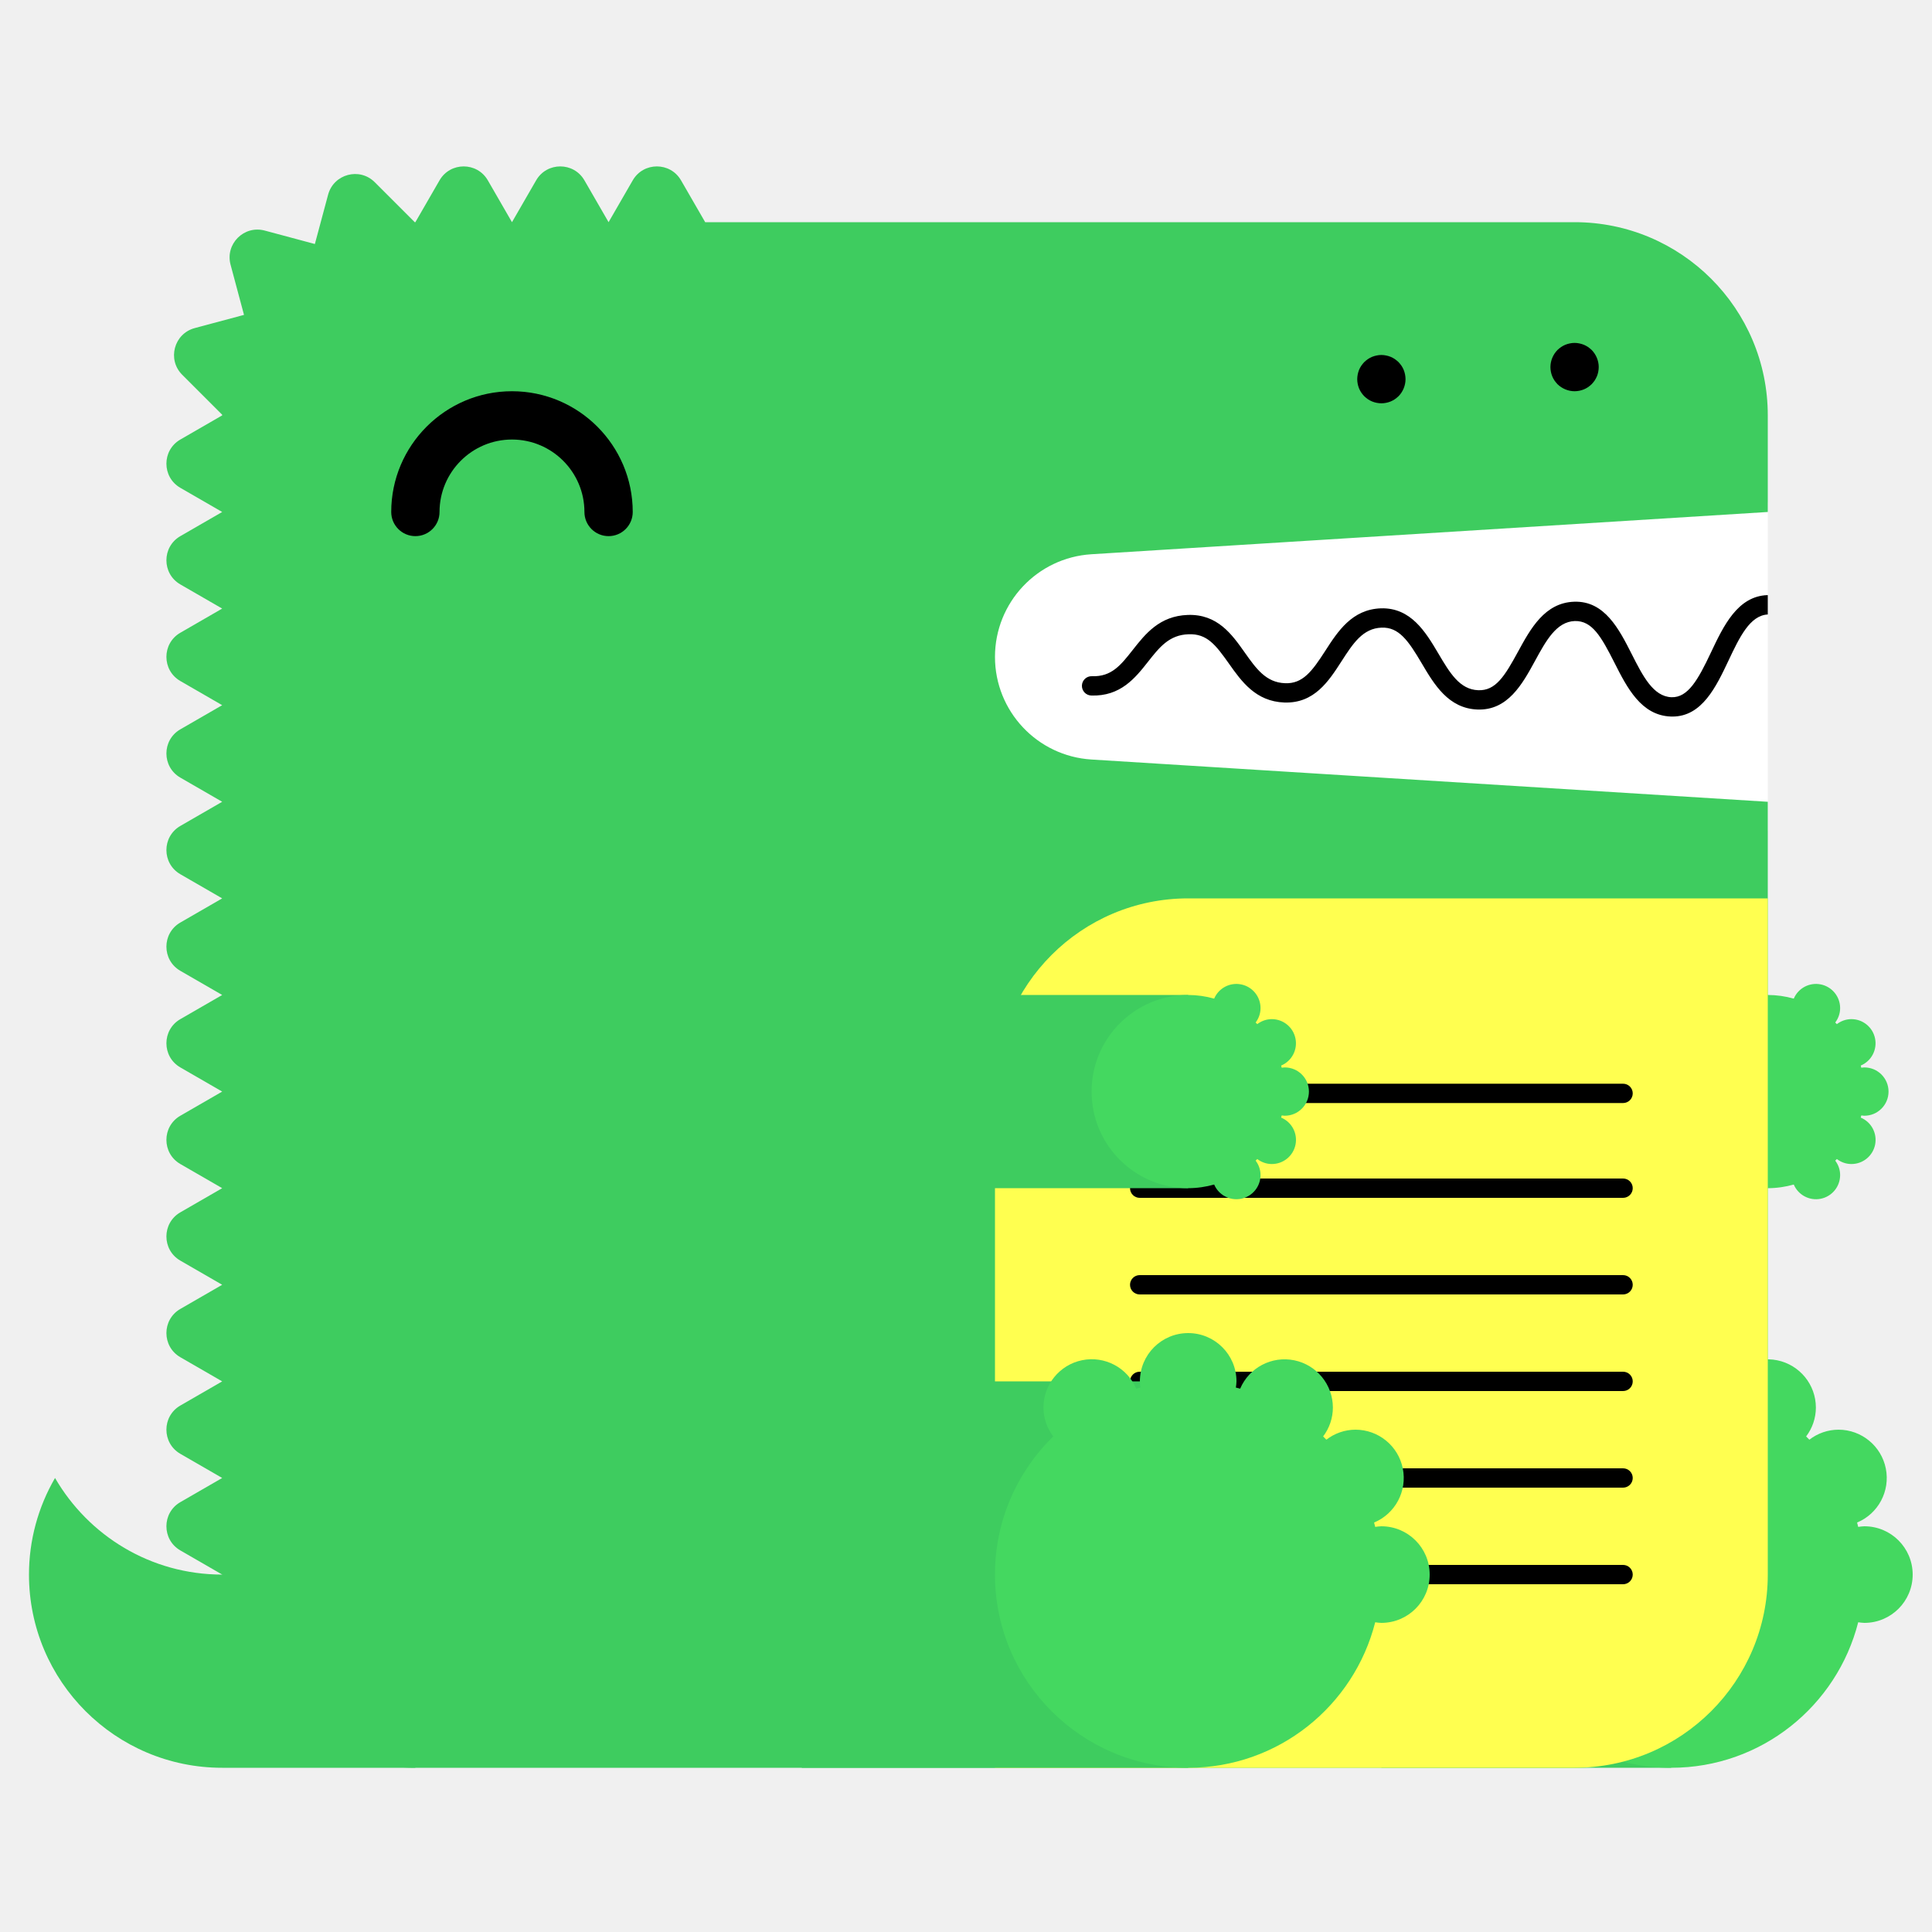
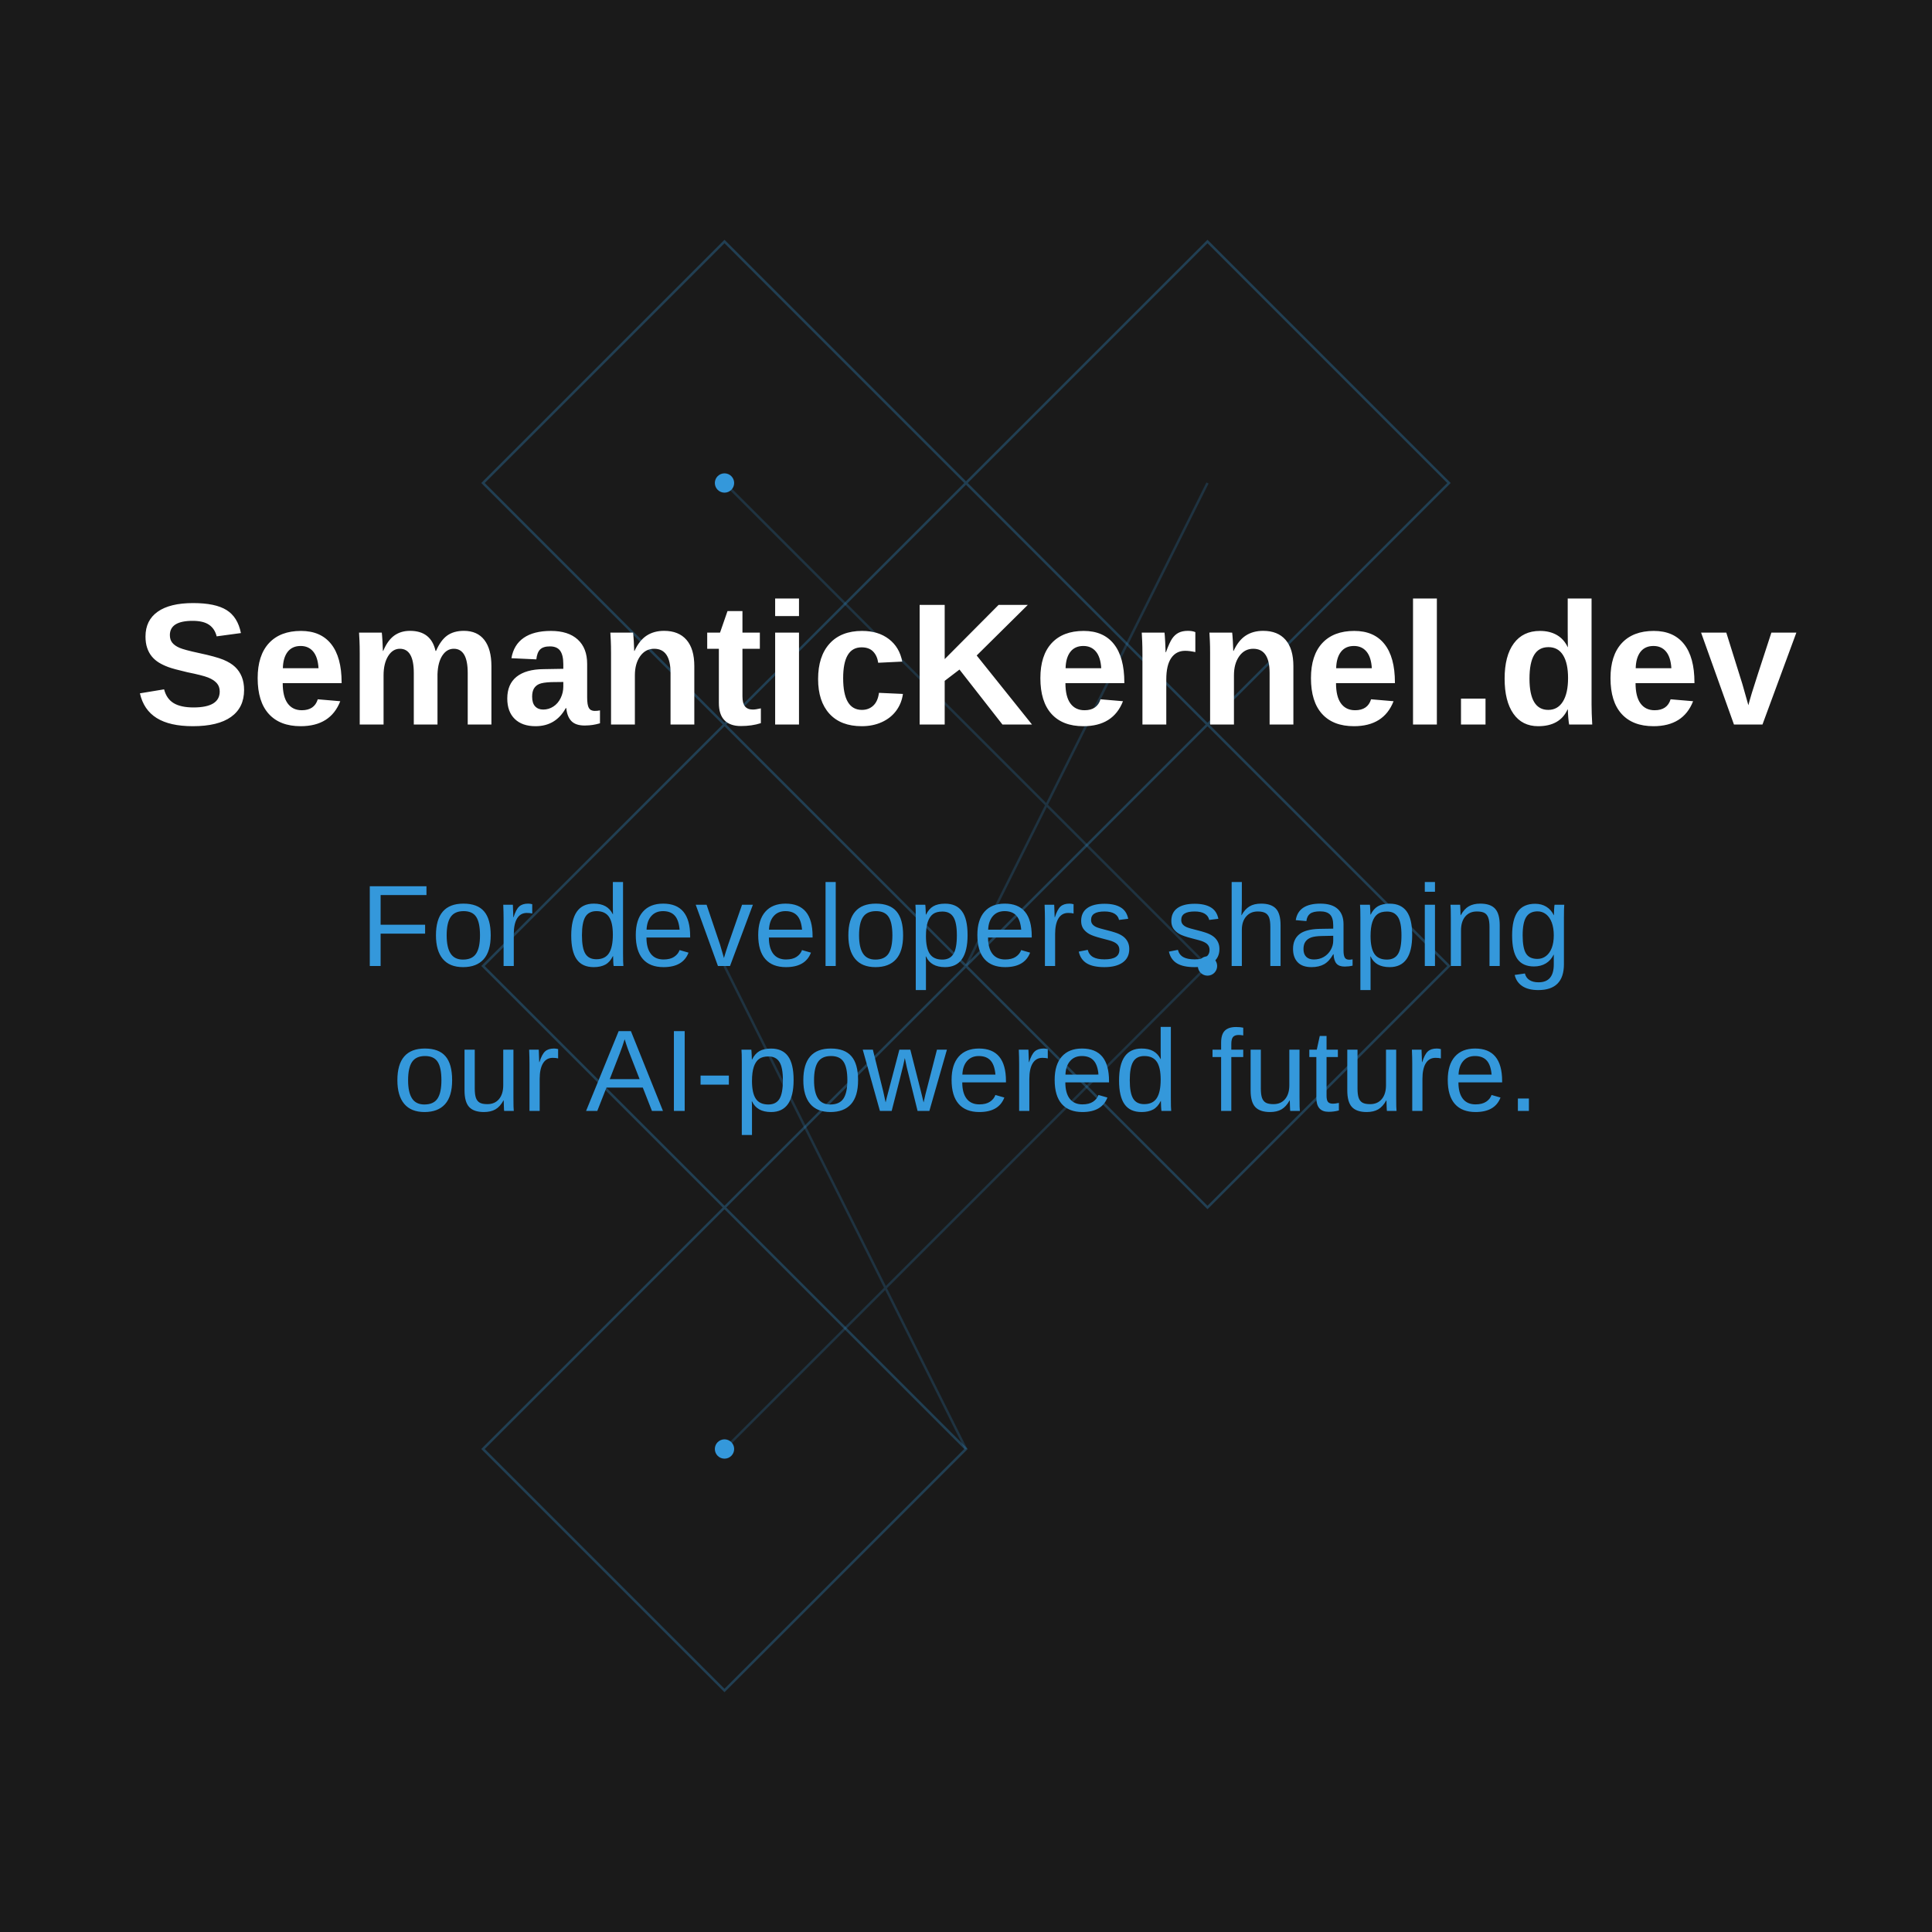
- <svg xmlns="http://www.w3.org/2000/svg" width="200" height="200" viewBox="0 0 200 200">
-   <g fill="none" fill-rule="evenodd">
-     <path fill="#FFF" d="M99 52h84v34H99z" />
-     <path d="M23 163c-7.398 0-13.843-4.027-17.303-10A19.886 19.886 0 0 0 3 163c0 11.046 8.954 20 20 20h20v-20H23z" fill="#3ECC5F" />
-     <path d="M112.98 57.376L183 53V43c0-11.046-8.954-20-20-20H73l-2.5-4.33c-1.112-1.925-3.889-1.925-5 0L63 23l-2.5-4.33c-1.111-1.925-3.889-1.925-5 0L53 23l-2.5-4.33c-1.111-1.925-3.889-1.925-5 0L43 23c-.022 0-.042.003-.065.003l-4.142-4.141c-1.57-1.571-4.252-.853-4.828 1.294l-1.369 5.104-5.192-1.392c-2.148-.575-4.111 1.389-3.535 3.536l1.39 5.193-5.102 1.367c-2.148.576-2.867 3.259-1.296 4.83l4.142 4.142c0 .021-.003.042-.003.064l-4.33 2.5c-1.925 1.111-1.925 3.889 0 5L23 53l-4.33 2.5c-1.925 1.111-1.925 3.889 0 5L23 63l-4.33 2.5c-1.925 1.111-1.925 3.889 0 5L23 73l-4.33 2.5c-1.925 1.111-1.925 3.889 0 5L23 83l-4.33 2.5c-1.925 1.111-1.925 3.889 0 5L23 93l-4.33 2.5c-1.925 1.111-1.925 3.889 0 5L23 103l-4.33 2.5c-1.925 1.111-1.925 3.889 0 5L23 113l-4.33 2.5c-1.925 1.111-1.925 3.889 0 5L23 123l-4.33 2.5c-1.925 1.111-1.925 3.889 0 5L23 133l-4.33 2.5c-1.925 1.111-1.925 3.889 0 5L23 143l-4.33 2.5c-1.925 1.111-1.925 3.889 0 5L23 153l-4.33 2.5c-1.925 1.111-1.925 3.889 0 5L23 163c0 11.046 8.954 20 20 20h120c11.046 0 20-8.954 20-20V83l-70.02-4.376A10.645 10.645 0 0 1 103 68c0-5.621 4.37-10.273 9.98-10.624" fill="#3ECC5F" />
-     <path fill="#3ECC5F" d="M143 183h30v-40h-30z" />
-     <path d="M193 158c-.219 0-.428.037-.639.064-.038-.15-.074-.301-.116-.451A5 5 0 0 0 190.32 148a4.96 4.96 0 0 0-3.016 1.036 26.531 26.531 0 0 0-.335-.336 4.955 4.955 0 0 0 1.011-2.987 5 5 0 0 0-9.599-1.959c-.148-.042-.297-.077-.445-.115.027-.211.064-.42.064-.639a5 5 0 0 0-5-5 5 5 0 0 0-5 5c0 .219.037.428.064.639-.148.038-.297.073-.445.115a4.998 4.998 0 0 0-9.599 1.959c0 1.125.384 2.151 1.011 2.987-3.717 3.632-6.031 8.693-6.031 14.3 0 11.046 8.954 20 20 20 9.339 0 17.16-6.41 19.361-15.064.211.027.42.064.639.064a5 5 0 0 0 5-5 5 5 0 0 0-5-5" fill="#44D860" />
-     <path fill="#3ECC5F" d="M153 123h30v-20h-30z" />
-     <path d="M193 115.5a2.5 2.5 0 1 0 0-5c-.109 0-.214.019-.319.032-.02-.075-.037-.15-.058-.225a2.501 2.501 0 0 0-.963-4.807c-.569 0-1.088.197-1.508.518a6.653 6.653 0 0 0-.168-.168c.314-.417.506-.931.506-1.494a2.5 2.5 0 0 0-4.8-.979A9.987 9.987 0 0 0 183 103c-5.522 0-10 4.478-10 10s4.478 10 10 10c.934 0 1.833-.138 2.69-.377a2.5 2.5 0 0 0 4.8-.979c0-.563-.192-1.077-.506-1.494.057-.055.113-.111.168-.168.42.321.939.518 1.508.518a2.5 2.5 0 0 0 .963-4.807c.021-.074.038-.15.058-.225.105.013.21.032.319.032" fill="#44D860" />
-     <path d="M63 55.5a2.5 2.5 0 0 1-2.5-2.5c0-4.136-3.364-7.5-7.5-7.5s-7.5 3.364-7.5 7.5a2.5 2.5 0 1 1-5 0c0-6.893 5.607-12.5 12.5-12.5S65.5 46.107 65.5 53a2.5 2.5 0 0 1-2.5 2.5" fill="#000" />
-     <path d="M103 183h60c11.046 0 20-8.954 20-20V93h-60c-11.046 0-20 8.954-20 20v70z" fill="#FFFF50" />
-     <path d="M168.02 124h-50.04a1 1 0 1 1 0-2h50.04a1 1 0 1 1 0 2m0 20h-50.04a1 1 0 1 1 0-2h50.04a1 1 0 1 1 0 2m0 20h-50.04a1 1 0 1 1 0-2h50.04a1 1 0 1 1 0 2m0-49.814h-50.04a1 1 0 1 1 0-2h50.04a1 1 0 1 1 0 2m0 19.814h-50.04a1 1 0 1 1 0-2h50.04a1 1 0 1 1 0 2m0 20h-50.04a1 1 0 1 1 0-2h50.04a1 1 0 1 1 0 2M183 61.611c-.012 0-.022-.006-.034-.005-3.09.105-4.552 3.196-5.842 5.923-1.346 2.85-2.387 4.703-4.093 4.647-1.889-.068-2.969-2.202-4.113-4.46-1.314-2.594-2.814-5.536-5.963-5.426-3.046.104-4.513 2.794-5.807 5.167-1.377 2.528-2.314 4.065-4.121 3.994-1.927-.07-2.951-1.805-4.136-3.813-1.321-2.236-2.848-4.75-5.936-4.664-2.994.103-4.465 2.385-5.763 4.4-1.373 2.13-2.335 3.428-4.165 3.351-1.973-.07-2.992-1.51-4.171-3.177-1.324-1.873-2.816-3.993-5.895-3.89-2.928.1-4.399 1.97-5.696 3.618-1.232 1.564-2.194 2.802-4.229 2.724a1 1 0 0 0-.072 2c3.017.101 4.545-1.8 5.872-3.487 1.177-1.496 2.193-2.787 4.193-2.855 1.926-.082 2.829 1.115 4.195 3.045 1.297 1.834 2.769 3.914 5.731 4.021 3.103.104 4.596-2.215 5.918-4.267 1.182-1.834 2.202-3.417 4.15-3.484 1.793-.067 2.769 1.35 4.145 3.681 1.297 2.197 2.766 4.686 5.787 4.796 3.125.108 4.634-2.62 5.949-5.035 1.139-2.088 2.214-4.06 4.119-4.126 1.793-.042 2.728 1.595 4.111 4.33 1.292 2.553 2.757 5.445 5.825 5.556l.169.003c3.064 0 4.518-3.075 5.805-5.794 1.139-2.41 2.217-4.68 4.067-4.773v-2z" fill="#000" />
-     <path fill="#3ECC5F" d="M83 183h40v-40H83z" />
-     <path d="M143 158c-.219 0-.428.037-.639.064-.038-.15-.074-.301-.116-.451A5 5 0 0 0 140.32 148a4.96 4.96 0 0 0-3.016 1.036 26.531 26.531 0 0 0-.335-.336 4.955 4.955 0 0 0 1.011-2.987 5 5 0 0 0-9.599-1.959c-.148-.042-.297-.077-.445-.115.027-.211.064-.42.064-.639a5 5 0 0 0-5-5 5 5 0 0 0-5 5c0 .219.037.428.064.639-.148.038-.297.073-.445.115a4.998 4.998 0 0 0-9.599 1.959c0 1.125.384 2.151 1.011 2.987-3.717 3.632-6.031 8.693-6.031 14.3 0 11.046 8.954 20 20 20 9.339 0 17.16-6.41 19.361-15.064.211.027.42.064.639.064a5 5 0 0 0 5-5 5 5 0 0 0-5-5" fill="#44D860" />
-     <path fill="#3ECC5F" d="M83 123h40v-20H83z" />
-     <path d="M133 115.5a2.5 2.5 0 1 0 0-5c-.109 0-.214.019-.319.032-.02-.075-.037-.15-.058-.225a2.501 2.501 0 0 0-.963-4.807c-.569 0-1.088.197-1.508.518a6.653 6.653 0 0 0-.168-.168c.314-.417.506-.931.506-1.494a2.5 2.5 0 0 0-4.8-.979A9.987 9.987 0 0 0 123 103c-5.522 0-10 4.478-10 10s4.478 10 10 10c.934 0 1.833-.138 2.69-.377a2.5 2.5 0 0 0 4.8-.979c0-.563-.192-1.077-.506-1.494.057-.055.113-.111.168-.168.42.321.939.518 1.508.518a2.5 2.5 0 0 0 .963-4.807c.021-.074.038-.15.058-.225.105.013.21.032.319.032" fill="#44D860" />
-     <path d="M143 41.75c-.16 0-.33-.02-.49-.05a2.52 2.52 0 0 1-.47-.14c-.15-.06-.29-.14-.431-.23-.13-.09-.259-.2-.38-.31-.109-.12-.219-.24-.309-.38s-.17-.28-.231-.43a2.619 2.619 0 0 1-.189-.96c0-.16.02-.33.05-.49.03-.16.08-.31.139-.47.061-.15.141-.29.231-.43.09-.13.2-.26.309-.38.121-.11.25-.22.38-.31.141-.09.281-.17.431-.23.149-.06.31-.11.47-.14.32-.07.65-.07.98 0 .159.03.32.08.47.14.149.06.29.14.43.23.13.09.259.2.38.31.11.12.22.25.31.38.09.14.17.28.23.43.06.16.11.31.14.47.029.16.05.33.05.49 0 .66-.271 1.31-.73 1.77-.121.11-.25.22-.38.31-.14.09-.281.17-.43.23a2.565 2.565 0 0 1-.96.19m20-1.25c-.66 0-1.3-.27-1.771-.73a3.802 3.802 0 0 1-.309-.38c-.09-.14-.17-.28-.231-.43a2.619 2.619 0 0 1-.189-.96c0-.66.27-1.3.729-1.77.121-.11.25-.22.38-.31.141-.09.281-.17.431-.23.149-.06.31-.11.47-.14.32-.07.66-.07.98 0 .159.03.32.08.47.14.149.06.29.14.43.23.13.09.259.2.38.31.459.47.73 1.11.73 1.77 0 .16-.021.33-.05.49-.03.16-.08.32-.14.47-.07.15-.14.29-.23.43-.09.13-.2.26-.31.38-.121.11-.25.22-.38.31-.14.09-.281.17-.43.23a2.565 2.565 0 0 1-.96.19" fill="#000" />
+ <svg xmlns="http://www.w3.org/2000/svg" viewBox="0 0 800 800">
+   <rect width="800" height="800" fill="#1a1a1a" />
+   <g stroke="#3498db" stroke-width="1" fill="none" opacity="0.3">
+     <path d="M200,200 L300,300 L400,200 L300,100 Z" />
+     <path d="M400,400 L500,500 L600,400 L500,300 Z" />
+     <path d="M200,600 L300,700 L400,600 L300,500 Z" />
+     <path d="M400,200 L500,300 L600,200 L500,100 Z" />
+     <path d="M200,400 L300,500 L400,400 L300,300 Z" />
  </g>
+   <g stroke="#3498db" stroke-width="1" opacity="0.2">
+     <line x1="300" y1="200" x2="500" y2="400" />
+     <line x1="500" y1="400" x2="300" y2="600" />
+     <line x1="400" y1="400" x2="500" y2="200" />
+     <line x1="300" y1="400" x2="400" y2="600" />
+   </g>
+   <g fill="#3498db">
+     <circle cx="300" cy="200" r="4">
+       <animate attributeName="opacity" values="0.3;1;0.3" dur="2s" repeatCount="indefinite" />
+     </circle>
+     <circle cx="500" cy="400" r="4">
+       <animate attributeName="opacity" values="1;0.3;1" dur="2s" repeatCount="indefinite" />
+     </circle>
+     <circle cx="300" cy="600" r="4">
+       <animate attributeName="opacity" values="0.3;1;0.3" dur="2s" repeatCount="indefinite" />
+     </circle>
+   </g>
+   <text x="400" y="300" font-family="Arial, sans-serif" font-size="72" font-weight="bold" fill="white" text-anchor="middle">
+     SemanticKernel.dev
+   </text>
+   <text x="400" y="400" font-family="Arial, sans-serif" font-size="48" fill="#3498db" text-anchor="middle">
+     For developers shaping
+   </text>
+   <text x="400" y="460" font-family="Arial, sans-serif" font-size="48" fill="#3498db" text-anchor="middle">
+     our AI-powered future.
+   </text>
</svg>
